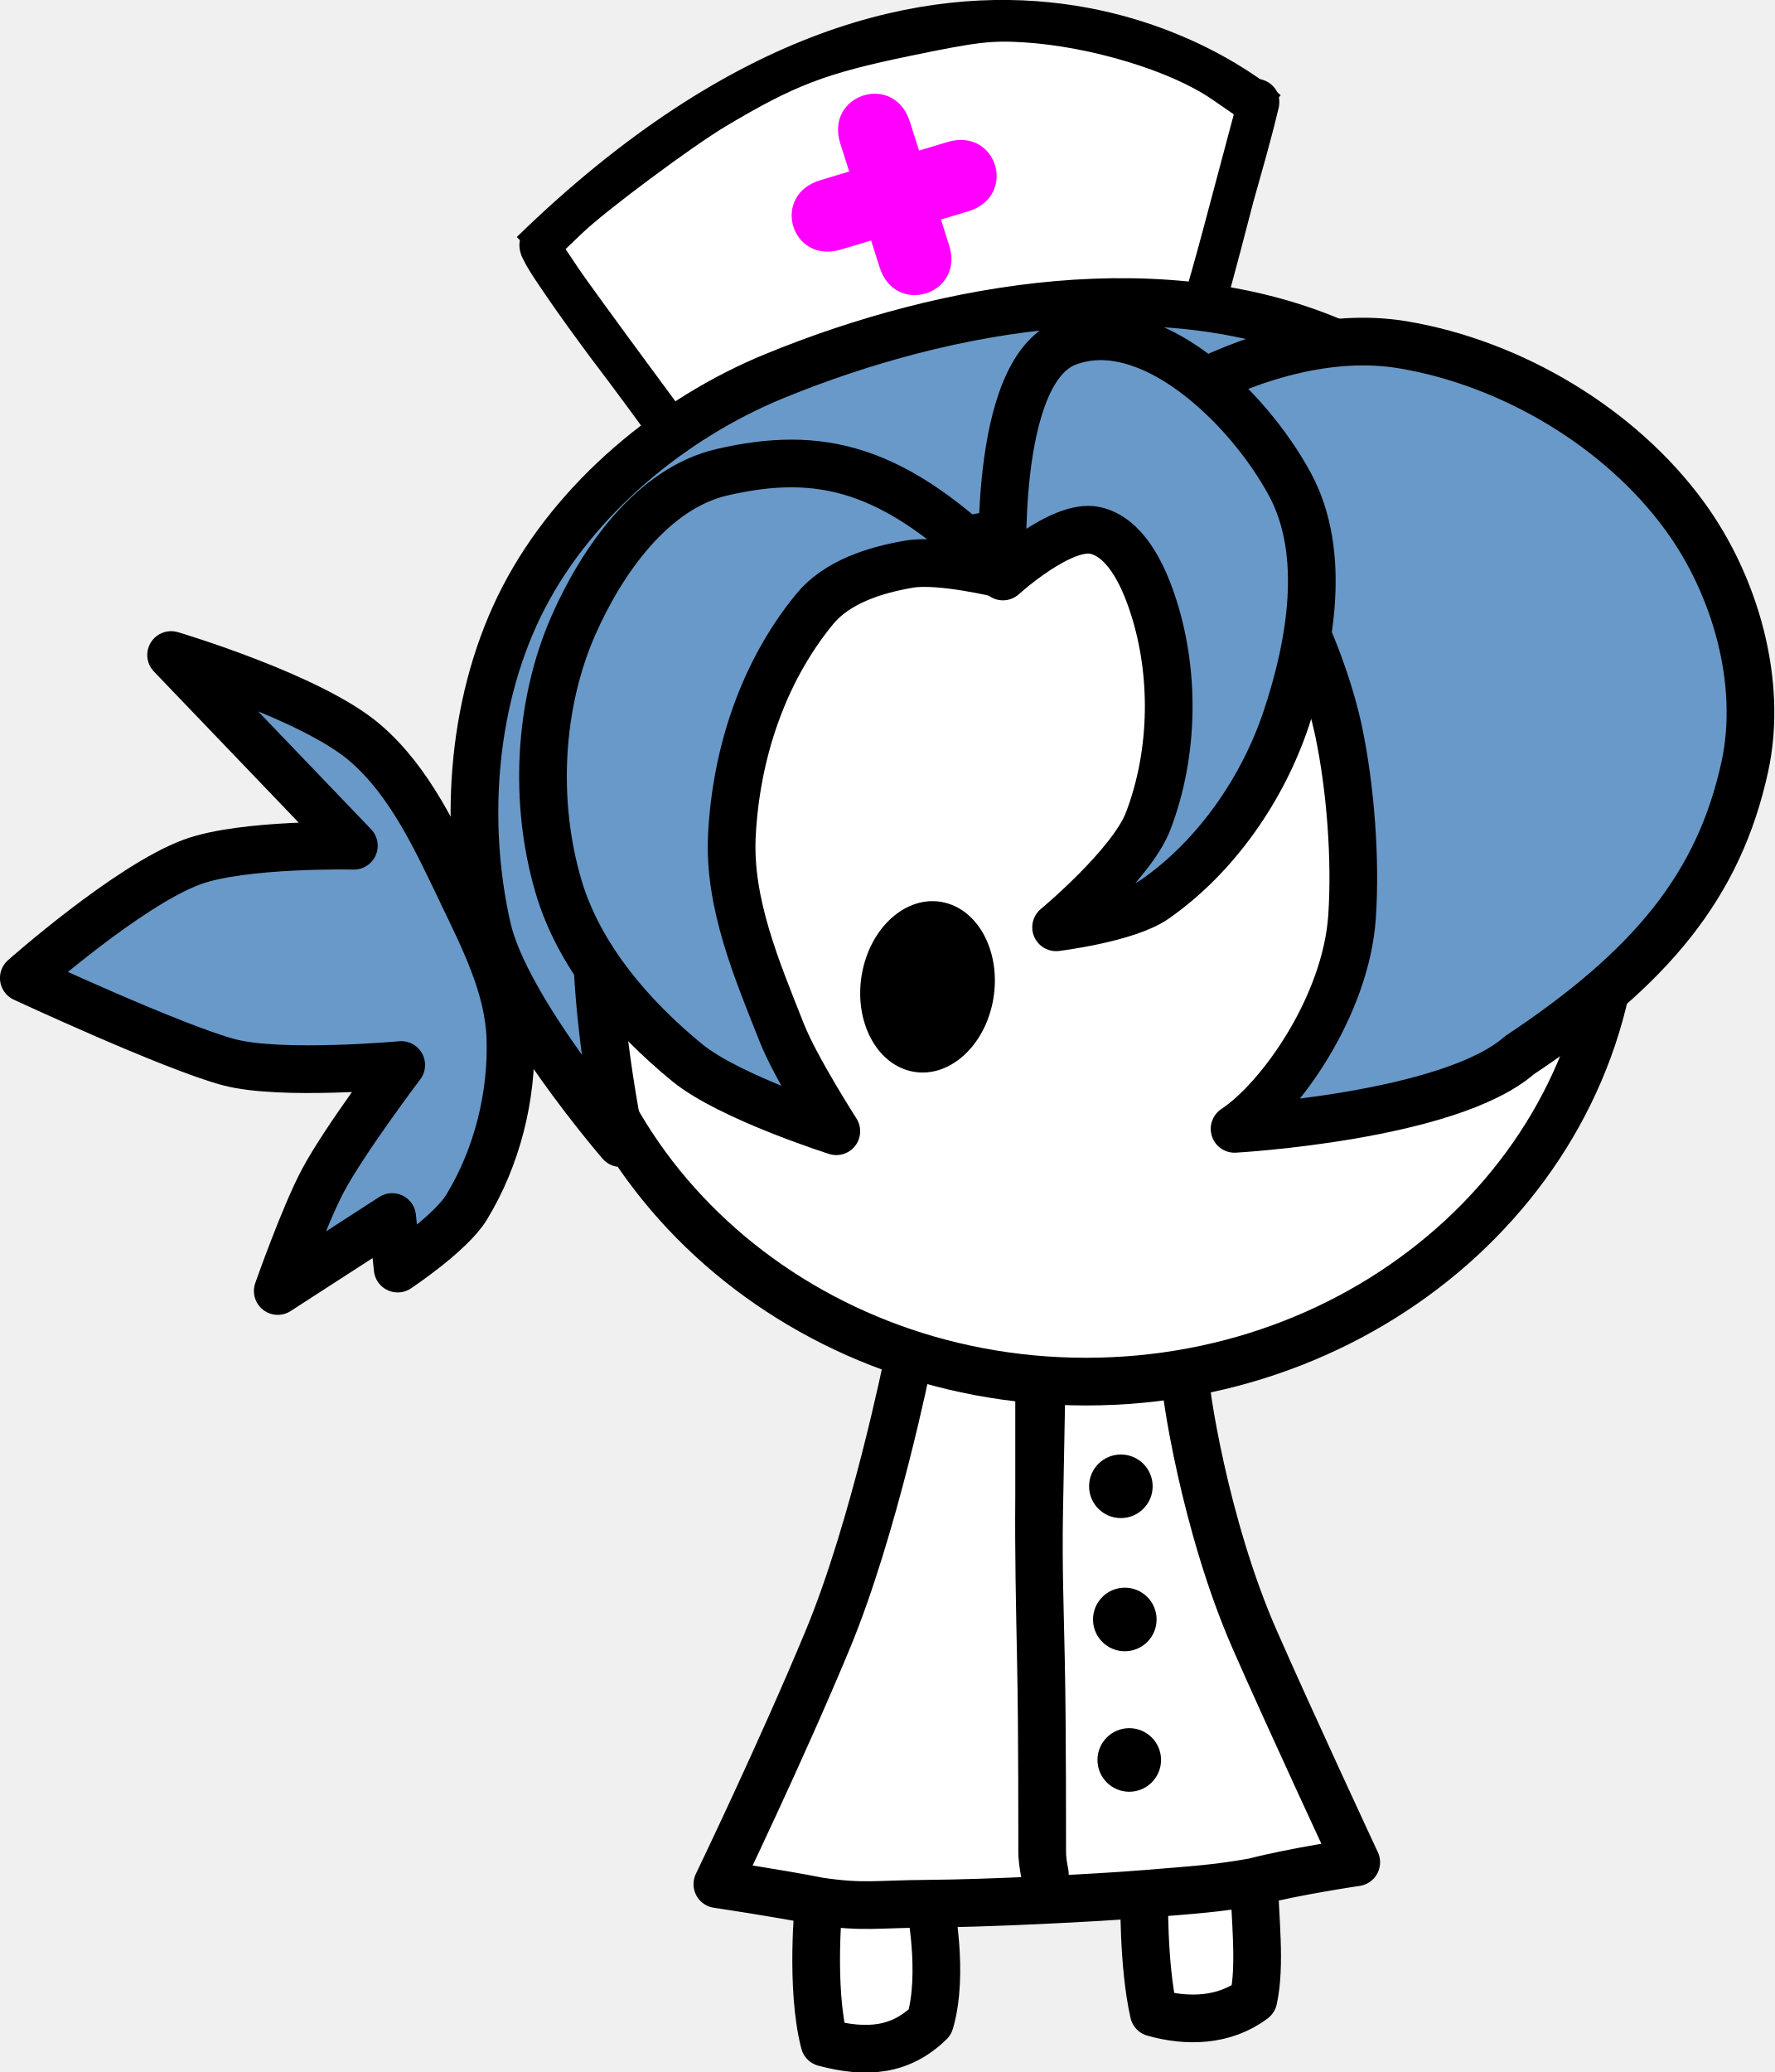
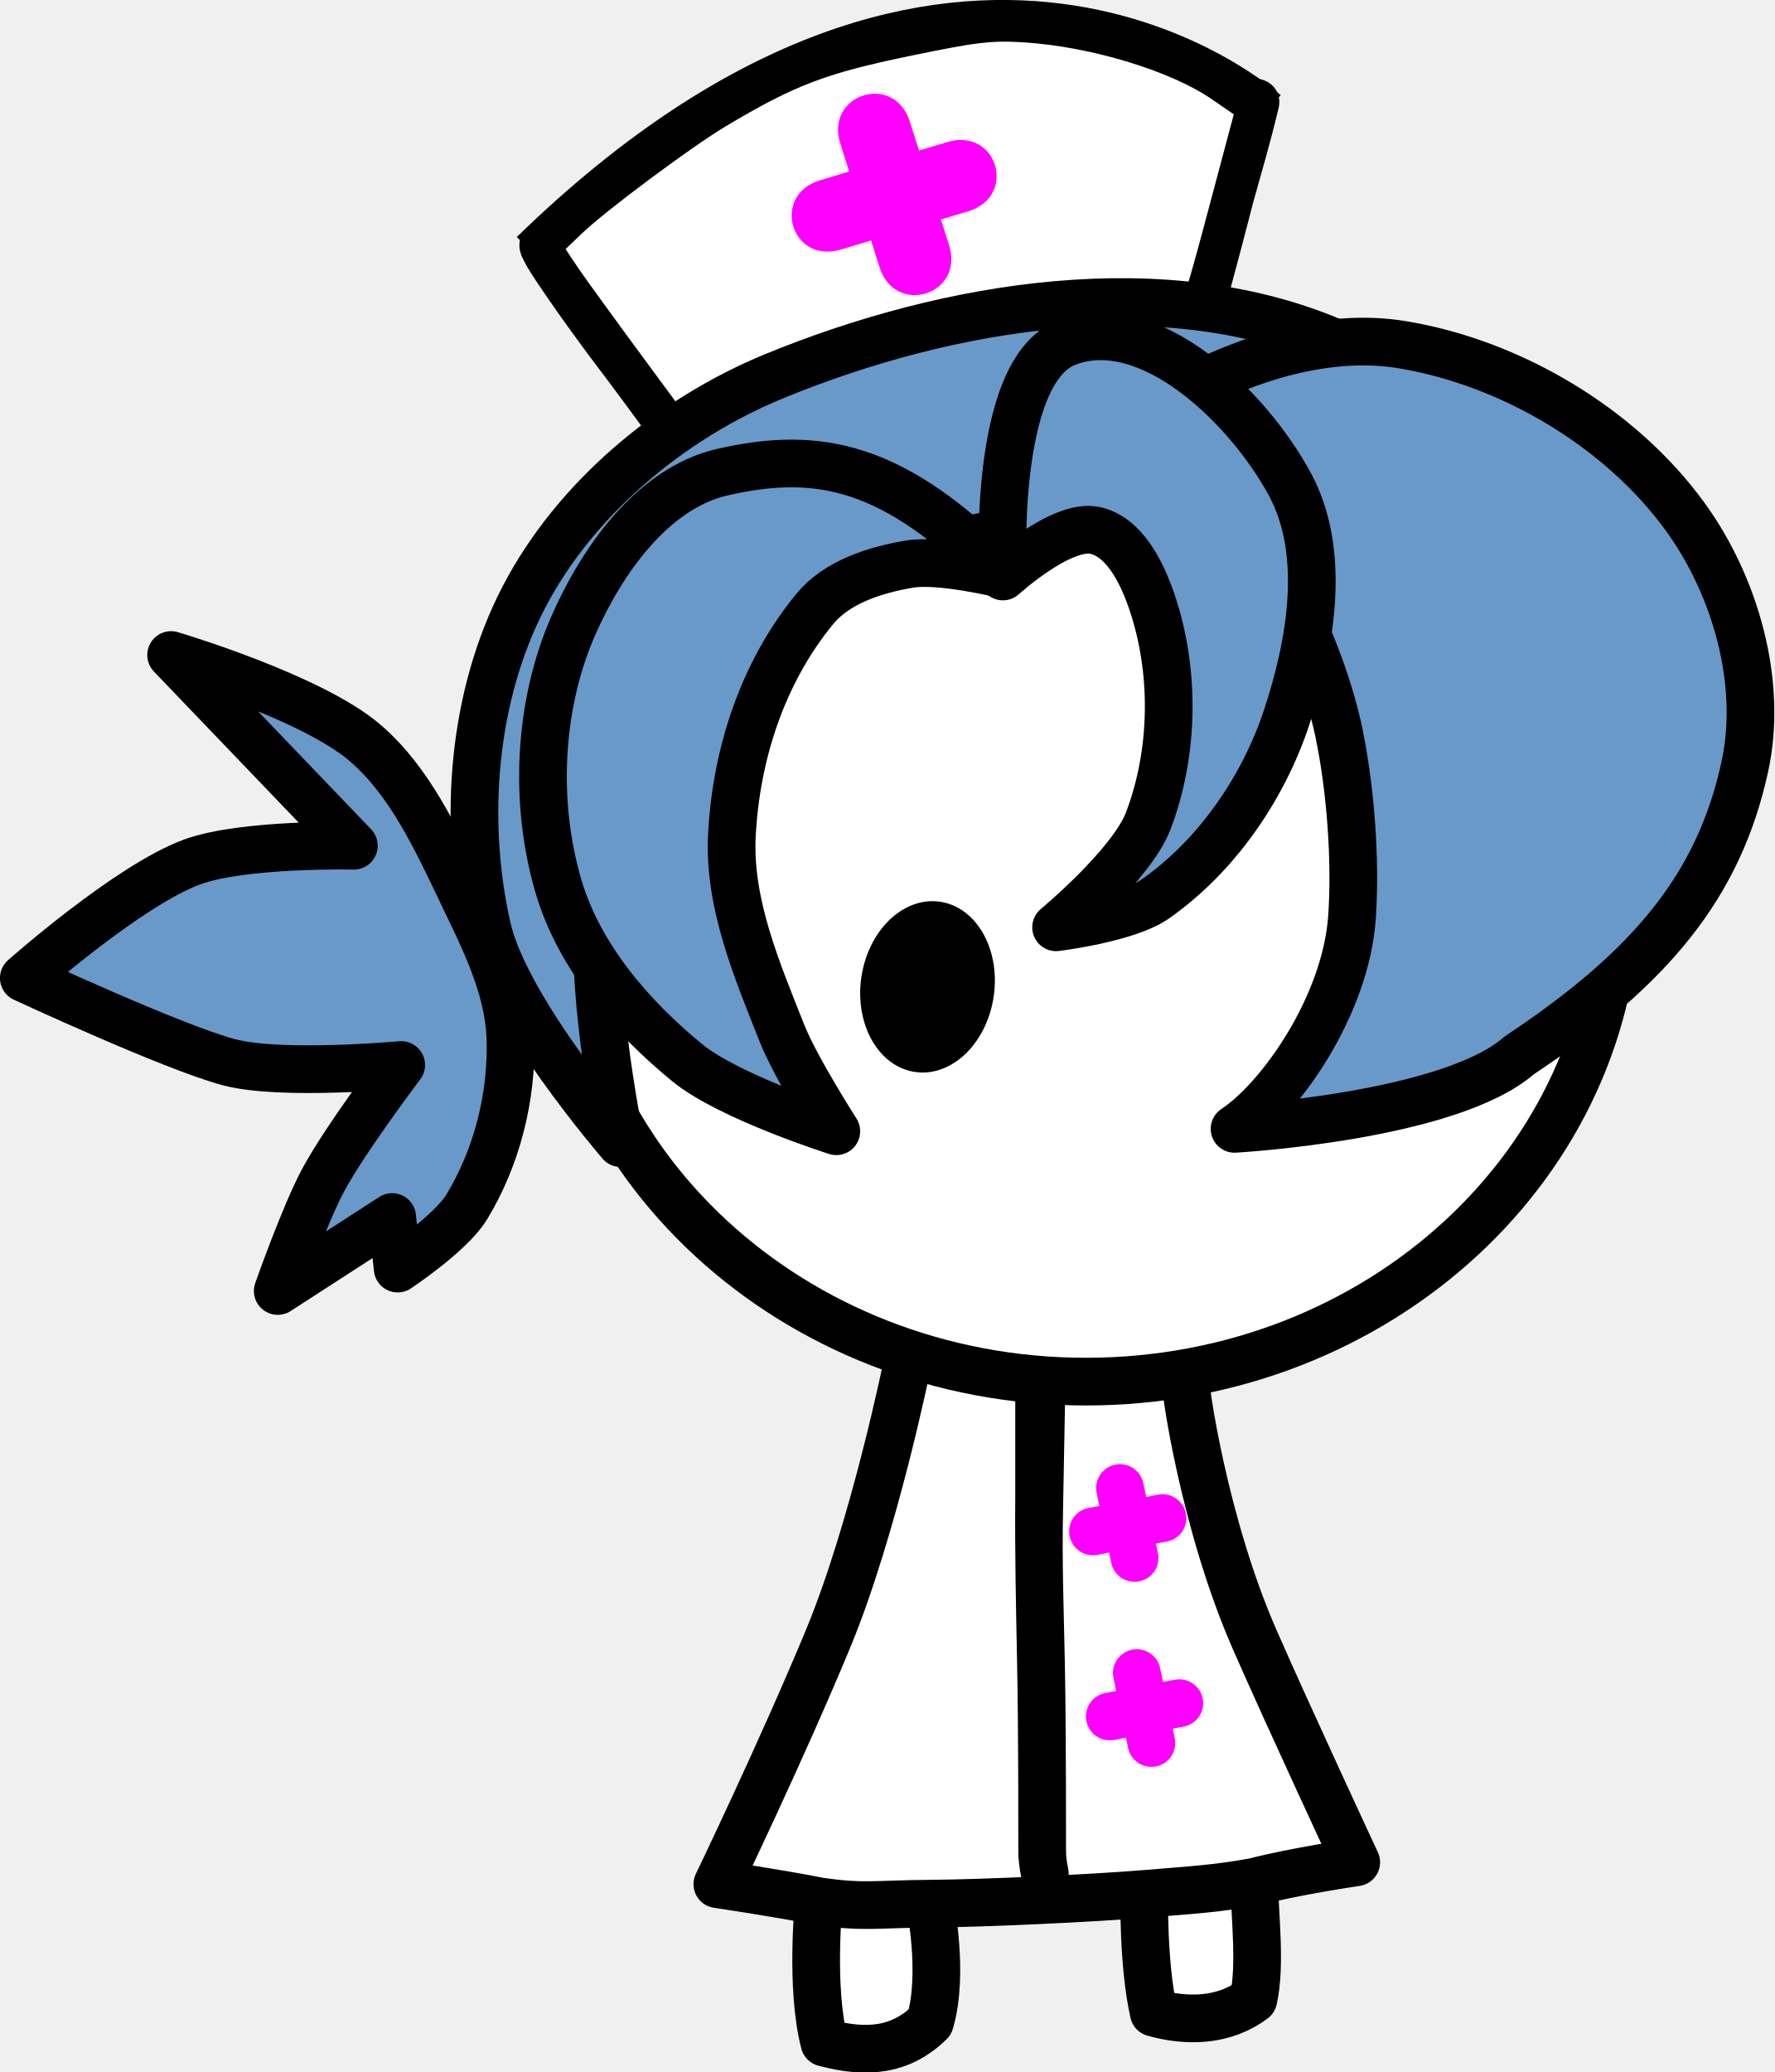
- <svg xmlns="http://www.w3.org/2000/svg" width="55.826mm" height="65.175mm" viewBox="0 0 55.826 65.175" version="1.1" id="svg1" xml:space="preserve">
+ <svg xmlns="http://www.w3.org/2000/svg" width="55.826mm" height="65.175mm" viewBox="0 0 210.997 246.33" version="1.1" id="svg1">
  <defs id="defs1">
-     <linearGradient id="linearGradient5745">
-       <stop style="stop-color:#000000;stop-opacity:1;" offset="0" id="stop5743" />
-     </linearGradient>
-     <linearGradient id="linearGradient4753">
-       <stop style="stop-color:#d1d48d;stop-opacity:1;" offset="0" id="stop4751" />
-     </linearGradient>
-     <linearGradient id="linearGradient4388">
-       <stop style="stop-color:#000000;stop-opacity:1;" offset="0" id="stop4386" />
-     </linearGradient>
-     <linearGradient id="linearGradient4328">
-       <stop style="stop-color:#000000;stop-opacity:1;" offset="0" id="stop4326" />
-     </linearGradient>
    <linearGradient id="linearGradient4322">
      <stop style="stop-color:#2b1500;stop-opacity:1;" offset="0" id="stop4320" />
    </linearGradient>
  </defs>
-   <g id="layer1" transform="translate(-235.5474,-57.66712)" style="display:inline">
-     <g id="g63-09" transform="translate(412.6362,204.9456)" style="display:inline">
+   <g id="layer1" transform="translate(-608.7244,-54.91338)">
+     <g id="g63-09" transform="matrix(3.779528,0,0,3.779528,1278.036,611.5566)" style="display:inline">
      <g id="g147-8-7" transform="translate(-85.24413,0.06660738)" style="display:inline">
        <ellipse style="fill:#000000;fill-opacity:1;stroke:none;stroke-width:0.594;stroke-linecap:round;stroke-linejoin:round;stroke-miterlimit:1001;stroke-dasharray:none;stroke-opacity:1;paint-order:stroke fill markers" id="ellipse146-4-6" cx="-86.904" cy="-98.341" rx="2.108" ry="2.703" transform="matrix(0.9686412,0.2484637,-0.2086926,0.9779813,0,0)" />
        <ellipse style="fill:#000000;fill-opacity:1;stroke:none;stroke-width:0.509;stroke-linecap:round;stroke-linejoin:round;stroke-miterlimit:1001;stroke-dasharray:none;stroke-opacity:1;paint-order:stroke fill markers" id="ellipse147-0-1" cx="-36.557" cy="-122.183" rx="1.738" ry="2.413" transform="matrix(0.9946332,-0.1034639,0.09707266,0.9952773,0,0)" />
      </g>
      <g id="g6899" style="display:inline" transform="translate(-0.1507452,0.391526)">
        <path style="display:inline;opacity:1;fill:#ffffff;fill-opacity:1;stroke:#ffffff;stroke-width:0.125;stroke-linecap:round;stroke-linejoin:round;stroke-miterlimit:1001;stroke-opacity:1;paint-order:normal" d="m 1555.38,525.543 c -0.708,-1.227 3.637,-9.545 6.385,-14.565 3.719,-6.776 5.403,-10.22 7.238,-14.805 2.717,-6.786 5.501,-16.311 7.721,-26.413 0.198,-0.901 0.36,-1.65 0.36,-1.664 0,-0.014 0.38,0.075 0.845,0.198 2.897,0.765 6.232,1.403 9.29,1.776 3.099,0.378 5.334,0.51 8.678,0.51 3.158,0 4.915,-0.092 7.835,-0.412 0.684,-0.075 1.278,-0.125 1.319,-0.111 0.041,0.014 0.159,0.53 0.262,1.148 1.633,9.776 5.695,22.121 9.533,28.977 0.844,1.508 1.564,2.71 3.807,6.359 3.522,5.731 4.774,8.091 5.439,10.259 0.295,0.963 3.477,6.415 3.287,6.784 -0.152,0.294 -8.744,2.5 -13.215,3.277 -6.441,1.12 -12.981,1.729 -19.514,1.981 -8.45,0.326 -16.954,0.295 -25.361,-0.612 -4.694,-0.506 -8.994,-2.106 -13.907,-2.685 z" id="path6893" transform="matrix(0.2645833,0,0,0.2645833,-565.0205,-227.9685)" />
        <path style="display:inline;opacity:1;fill:#ffffff;fill-opacity:1;stroke:#ffffff;stroke-width:0.25;stroke-linecap:round;stroke-linejoin:round;stroke-miterlimit:1001;stroke-opacity:1;paint-order:normal" d="m 1567.644,543.982 c -0.386,-0.082 -0.402,-0.116 -0.563,-1.21 -0.207,-1.402 -0.377,-5.686 -0.324,-8.147 l 0.04,-1.855 h 4.025 4.025 l 0.072,0.397 c 0.222,1.22 0.336,4.687 0.209,6.32 -0.176,2.261 -0.293,2.747 -0.754,3.127 -0.562,0.463 -1.802,1.065 -2.65,1.286 -0.768,0.2 -3.286,0.25 -4.08,0.081 z" id="path6895" transform="matrix(0.2645833,0,0,0.2645833,-565.0205,-227.9685)" />
        <path style="display:inline;opacity:1;fill:#ffffff;fill-opacity:1;stroke:#ffffff;stroke-width:0.25;stroke-linecap:round;stroke-linejoin:round;stroke-miterlimit:1001;stroke-opacity:1;paint-order:normal" d="m 1606.776,540.428 c -0.331,-0.051 -0.355,-0.11 -0.494,-1.206 -0.26,-2.054 -0.417,-4.159 -0.45,-6.049 l -0.033,-1.85 2.583,-0.229 c 1.421,-0.126 3.055,-0.292 3.632,-0.369 0.577,-0.077 1.08,-0.109 1.118,-0.071 0.111,0.111 0.195,7.528 0.092,8.211 -0.089,0.592 -0.124,0.633 -0.779,0.922 -1.123,0.495 -2.459,0.736 -3.958,0.714 -0.751,-0.011 -1.522,-0.044 -1.713,-0.073 z" id="path6897" transform="matrix(0.2645833,0,0,0.2645833,-565.0205,-227.9685)" />
        <path style="display:inline;fill:none;fill-opacity:1;stroke:#000000;stroke-width:1.5;stroke-linecap:round;stroke-linejoin:round;stroke-miterlimit:1001;stroke-dasharray:none;stroke-opacity:1;paint-order:stroke fill markers" d="m -140.94,-88.095 c 1.548,-0.129 2.248,-0.163 3.46,-0.381 m 0,0 c 1.262,-0.329 3.21,-0.615 3.21,-0.615 0,0 -2.095,-4.496 -3.202,-7.022 -1.575,-3.596 -2.218,-7.981 -2.175,-8.267 m -11.53,16.515 c 1.425,0.207 1.748,0.087 3.495,0.076 0,0 0.455,2.201 0.001,3.726 -0.915,0.897 -1.975,1.003 -3.321,0.644 -0.453,-1.747 -0.175,-4.447 -0.175,-4.447 -1.258,-0.251 -3.193,-0.537 -3.193,-0.537 0,0 2.01,-4.171 3.474,-7.696 1.464,-3.525 2.517,-8.739 2.517,-8.739 m 0.698,17.048 c 1.748,-0.01 5.194,-0.177 6.742,-0.306 0,0 -0.048,2.198 0.299,3.735 1.041,0.297 2.218,0.273 3.135,-0.421 0.239,-1.081 0.04,-2.614 0.026,-3.694" id="path6891" transform="translate(1.7083332e-6)" />
      </g>
      <g id="g6911" style="display:inline" transform="translate(-0.1507333,0.391526)">
        <path style="display:inline;fill:#ffffff;fill-opacity:1;stroke:none;stroke-width:1.89;stroke-linecap:round;stroke-linejoin:round;stroke-dasharray:none;stroke-opacity:1" d="m 164.216,321.5 c -7.991,-0.83 -17.718,-3.766 -24.15,-7.289 -26.976,-14.775 -37.56,-45.228 -24.836,-71.46 7.987,-16.468 24.571,-28.503 44.141,-32.033 5.807,-1.048 17.006,-1.038 22.877,0.021 24.788,4.468 44.514,23.225 48.507,46.122 4.622,26.507 -12.023,52.376 -39.659,61.635 -7.911,2.651 -18.693,3.856 -26.88,3.005 z" id="path6901" transform="matrix(0.2645833,0,0,0.2645833,-187.9248,-189.9209)" />
        <ellipse style="display:inline;fill:none;fill-opacity:1;stroke:#000000;stroke-width:1.5;stroke-linecap:round;stroke-linejoin:round;stroke-miterlimit:1001;stroke-dasharray:none;stroke-opacity:1;paint-order:stroke fill markers" id="ellipse6903" ry="15.394" rx="16.683" cy="-119.605" cx="-142.773" />
        <g id="g6909" transform="translate(-84.10191,1.139571)" style="display:inline">
          <ellipse style="fill:#000000;fill-opacity:1;stroke:none;stroke-width:0.594;stroke-linecap:round;stroke-linejoin:round;stroke-miterlimit:1001;stroke-dasharray:none;stroke-opacity:1;paint-order:stroke fill markers" id="ellipse6905" cx="-86.904" cy="-98.341" rx="2.108" ry="2.703" transform="matrix(0.9686412,0.2484637,-0.2086926,0.9779813,0,0)" />
          <ellipse style="fill:#000000;fill-opacity:1;stroke:none;stroke-width:0.509;stroke-linecap:round;stroke-linejoin:round;stroke-miterlimit:1001;stroke-dasharray:none;stroke-opacity:1;paint-order:stroke fill markers" id="ellipse6907" cx="-36.557" cy="-122.183" rx="1.738" ry="2.413" transform="matrix(0.9946332,-0.1034639,0.09707266,0.9952773,0,0)" />
        </g>
      </g>
      <g id="g68">
-         <circle style="display:inline;fill:#000000;fill-opacity:1;stroke:none;stroke-width:1;stroke-linecap:round;stroke-linejoin:round;stroke-dasharray:none;stroke-opacity:1" id="circle146-1" cx="-141.562" cy="-91.919" r="1" />
-         <circle style="display:inline;fill:#000000;fill-opacity:1;stroke:none;stroke-width:1;stroke-linecap:round;stroke-linejoin:round;stroke-dasharray:none;stroke-opacity:1" id="circle146-9" cx="-141.702" cy="-96.338" r="1" />
-         <circle style="display:inline;fill:#000000;fill-opacity:1;stroke:none;stroke-width:1;stroke-linecap:round;stroke-linejoin:round;stroke-dasharray:none;stroke-opacity:1" id="circle146-3" cx="-141.826" cy="-100.527" r="1" />
        <path style="fill:#000000;fill-opacity:1;stroke:#4f1400;stroke-width:0;stroke-dasharray:none;stroke-opacity:1;paint-order:fill markers stroke" id="path50" d="m -145.148,-103.357 v 3.145 c -0.016,1.734 0.022,3.467 0.057,5.2 0.025,1.233 0.031,2.467 0.036,3.7 0.003,0.747 0.003,1.495 0.003,2.242 -0.004,0.29 0.042,0.574 0.094,0.858 0.202,1.062 1.675,0.771 1.473,-0.292 v 0 c -0.038,-0.187 -0.069,-0.374 -0.066,-0.566 2.6e-4,-0.749 0,-1.499 -0.003,-2.248 -0.005,-1.242 -0.011,-2.484 -0.036,-3.725 -0.034,-1.723 -0.088,-2.983 -0.056,-4.706 l 0.066,-3.542 c 0.02,-1.082 -1.566,-1.148 -1.566,-0.066 z" />
        <path style="fill:#000000;fill-opacity:0;stroke:#000000;stroke-width:1.5;stroke-dasharray:none;stroke-opacity:1;paint-order:fill markers stroke" d="m -160.307,-139.286 c 13.446,-13.091 23.007,-4.441 23.007,-4.441" id="path52" />
        <path style="fill:#000000;fill-opacity:1;stroke:#000000;stroke-width:8e-08;stroke-dasharray:none;stroke-opacity:1;paint-order:fill markers stroke" id="path61" d="m -160.685,-139.238 c 0.051,0.1 0.096,0.203 0.152,0.301 0.176,0.308 0.425,0.667 0.62,0.953 0.448,0.657 0.917,1.297 1.39,1.937 0.789,1.036 1.557,2.087 2.323,3.14 0.094,0.128 0.188,0.255 0.282,0.383 0.628,0.855 1.837,-0.034 1.209,-0.889 v 0 c -0.092,-0.125 -0.184,-0.251 -0.276,-0.376 -0.768,-1.057 -1.539,-2.112 -2.331,-3.152 -0.685,-0.924 -1.377,-1.848 -1.967,-2.836 -0.381,-0.99 -1.781,-0.452 -1.4,0.538 z" />
        <path style="display:inline;fill:#000000;fill-opacity:1;stroke:#000000;stroke-width:7.9375e-08;stroke-dasharray:none;stroke-opacity:1;paint-order:fill markers stroke" id="path64" d="m -138.317,-144.235 c -0.236,0.969 -0.511,1.928 -0.782,2.888 -0.258,1.008 -0.527,2.013 -0.798,3.018 -0.142,0.544 -0.275,1.091 -0.415,1.635 -0.264,1.027 1.188,1.401 1.453,0.374 v 0 c 0.139,-0.539 0.27,-1.08 0.411,-1.619 0.269,-0.999 0.537,-1.999 0.793,-3.001 0.266,-0.945 0.54,-1.889 0.768,-2.844 0.319,-1.012 -1.112,-1.462 -1.431,-0.451 z" />
        <path style="display:inline;fill:#ffffff;fill-opacity:1;stroke:#ffffff;stroke-width:0.5;stroke-dasharray:none;stroke-opacity:1;paint-order:fill markers stroke" d="m -156.468,-135.928 c -1.049,-1.423 -2.041,-2.788 -2.205,-3.034 l -0.298,-0.446 0.369,-0.353 c 0.733,-0.702 3.425,-2.706 4.478,-3.333 2.148,-1.28 3.074,-1.633 5.705,-2.179 2.111,-0.437 2.534,-0.488 3.551,-0.422 2.043,0.133 4.501,0.876 5.763,1.744 l 0.545,0.375 -0.913,3.424 c -0.502,1.883 -0.978,3.438 -1.057,3.454 -0.079,0.016 -0.513,-0.019 -0.963,-0.077 -3.935,-0.513 -8.918,0.667 -12.274,2.906 l -0.793,0.529 z" id="path65" />
        <path style="display:inline;fill:#ff00ff;fill-opacity:1;stroke:#ffffff;stroke-width:0;stroke-dasharray:none;stroke-opacity:1;paint-order:fill markers stroke" id="path67" d="m -150.652,-142.761 c 0.236,0.743 0.472,1.485 0.708,2.228 0.176,0.554 0.352,1.108 0.528,1.663 0.493,1.553 2.68,0.859 2.186,-0.695 v 0 c -0.176,-0.554 -0.352,-1.108 -0.528,-1.663 -0.236,-0.743 -0.472,-1.485 -0.708,-2.228 -0.493,-1.553 -2.68,-0.859 -2.186,0.695 z" />
        <path style="display:inline;fill:#ff00ff;fill-opacity:1;stroke:#00ff00;stroke-width:0;stroke-dasharray:none;stroke-opacity:1;paint-order:fill markers stroke" id="path68" d="m -150.632,-139.43 c 0.887,-0.267 1.773,-0.532 2.66,-0.799 0.446,-0.134 0.891,-0.268 1.337,-0.401 1.569,-0.471 0.919,-2.651 -0.65,-2.18 v 0 c -0.446,0.134 -0.891,0.268 -1.337,0.401 -0.887,0.267 -1.773,0.532 -2.66,0.799 -1.569,0.471 -0.919,2.651 0.65,2.18 z" />
+         <g id="g223">
+           <path style="fill:#2b1500;fill-opacity:1;stroke:#ff00ff;stroke-width:1.5;stroke-linecap:round;stroke-linejoin:round;stroke-dasharray:none;stroke-opacity:1;paint-order:fill markers stroke" d="m -141.854,-100.473 0.46,2.201" id="path222" />
+           <path style="fill:#ff00ff;fill-opacity:1;stroke:#ff00ff;stroke-width:1.5;stroke-linecap:round;stroke-linejoin:round;stroke-dasharray:none;stroke-opacity:1;paint-order:fill markers stroke" d="m -142.704,-99.108 2.188,-0.418" id="path223" />
+         </g>
+         <g id="g225" transform="translate(0.5291666,5.820834)">
+           <path style="fill:#2b1500;fill-opacity:1;stroke:#ff00ff;stroke-width:1.5;stroke-linecap:round;stroke-linejoin:round;stroke-dasharray:none;stroke-opacity:1;paint-order:fill markers stroke" d="m -141.854,-100.473 0.46,2.201" id="path224" />
+           <path style="fill:#ff00ff;fill-opacity:1;stroke:#ff00ff;stroke-width:1.5;stroke-linecap:round;stroke-linejoin:round;stroke-dasharray:none;stroke-opacity:1;paint-order:fill markers stroke" d="m -142.704,-99.108 2.188,-0.418" id="path225" />
+         </g>
      </g>
      <g id="g75" style="stroke-width:1.5;stroke-dasharray:none">
        <path style="display:inline;fill:#6999c8;fill-opacity:1;stroke:#000000;stroke-width:1.5;stroke-linecap:round;stroke-linejoin:round;stroke-dasharray:none;paint-order:fill markers stroke" d="m -162.559,-119.206 c -0.81,-1.683 -1.628,-3.487 -3.044,-4.705 -1.692,-1.457 -6.103,-2.764 -6.103,-2.764 l 5.75,5.999 c 0,0 -3.487,-0.078 -5.087,0.51 -2.013,0.739 -5.297,3.652 -5.297,3.652 0,0 4.686,2.178 6.453,2.648 1.634,0.435 5.421,0.087 5.421,0.087 0,0 -1.764,2.332 -2.453,3.616 -0.595,1.109 -1.432,3.493 -1.432,3.493 l 3.6,-2.327 0.173,1.622 c 0,0 1.661,-1.102 2.165,-1.926 0.957,-1.566 1.444,-3.496 1.381,-5.33 -0.055,-1.606 -0.831,-3.125 -1.528,-4.573 z" id="path74" />
        <path style="display:inline;fill:#6999c8;fill-opacity:1;stroke:#000000;stroke-width:1.5;stroke-linecap:round;stroke-linejoin:round;stroke-dasharray:none;paint-order:fill markers stroke" d="m -161.763,-118.097 c 0.586,2.592 4.2,6.776 4.2,6.776 0,0 -1.226,-5.868 -0.542,-8.688 0.577,-2.377 1.967,-4.638 3.762,-6.299 2.257,-2.09 5.239,-3.537 8.261,-4.108 3.293,-0.623 6.776,0.025 10.017,0.88 3.749,0.989 8.206,7.891 10.583,4.828 3.08,-3.97 -4.876,-9.688 -9.468,-11.728 -5.424,-2.41 -12.287,-1.264 -17.778,0.989 -3.241,1.329 -6.265,3.845 -7.88,6.953 -1.608,3.094 -1.923,6.996 -1.155,10.398 z" id="path73" transform="translate(-1.0416667e-5)" />
        <path style="display:inline;fill:#6999c8;fill-opacity:1;stroke:#000000;stroke-width:1.5;stroke-linecap:round;stroke-linejoin:round;stroke-dasharray:none;paint-order:fill markers stroke" d="m -144.621,-130.367 c 0,0 3.877,-1.916 5.556,-1.058 2.038,1.041 3.623,4.924 4.093,7.164 0.371,1.77 0.541,4.014 0.419,5.818 -0.189,2.793 -2.25,5.717 -3.696,6.673 0,0 6.751,-0.379 8.959,-2.314 4.137,-2.75 6.282,-5.332 7.096,-9.089 0.572,-2.637 -0.301,-5.69 -1.892,-7.87 -2.039,-2.795 -5.457,-4.819 -8.869,-5.39 -2.331,-0.39 -4.842,0.397 -6.927,1.509 -1.934,1.032 -4.74,4.557 -4.74,4.557 z" id="path63" />
        <path style="display:inline;fill:#6999c8;fill-opacity:1;stroke:#000000;stroke-width:1.5;stroke-linecap:round;stroke-linejoin:round;stroke-dasharray:none;paint-order:fill markers stroke" d="m -145.568,-129.219 c -3.389,-3.421 -5.756,-3.904 -8.799,-3.207 -2.184,0.501 -3.782,2.771 -4.683,4.822 -1.103,2.511 -1.243,5.585 -0.466,8.215 0.648,2.194 2.279,4.093 4.051,5.541 1.331,1.088 4.687,2.153 4.687,2.153 0,0 -1.277,-1.99 -1.71,-3.083 -0.789,-1.992 -1.686,-4.092 -1.575,-6.232 0.131,-2.523 0.952,-5.099 2.608,-7.115 0.696,-0.847 1.892,-1.226 2.973,-1.409 0.963,-0.163 2.913,0.315 2.913,0.315 z" id="path71" />
        <path style="display:inline;fill:#6999c8;fill-opacity:1;stroke:#000000;stroke-width:1.5;stroke-linecap:round;stroke-linejoin:round;stroke-dasharray:none;paint-order:fill markers stroke" d="m -145.536,-129.146 c 0,0 -0.364,-6.439 2.006,-7.357 2.586,-1.001 5.705,2.019 7.022,4.459 1.165,2.158 0.663,5.03 -0.111,7.357 -0.74,2.221 -2.206,4.342 -4.124,5.685 -0.886,0.62 -3.121,0.892 -3.121,0.892 0,0 2.371,-1.966 2.898,-3.344 0.823,-2.152 0.857,-4.731 0.111,-6.911 -0.308,-0.901 -0.854,-2.025 -1.783,-2.229 -1.055,-0.232 -2.898,1.449 -2.898,1.449 z" id="path72" />
      </g>
    </g>
  </g>
</svg>
